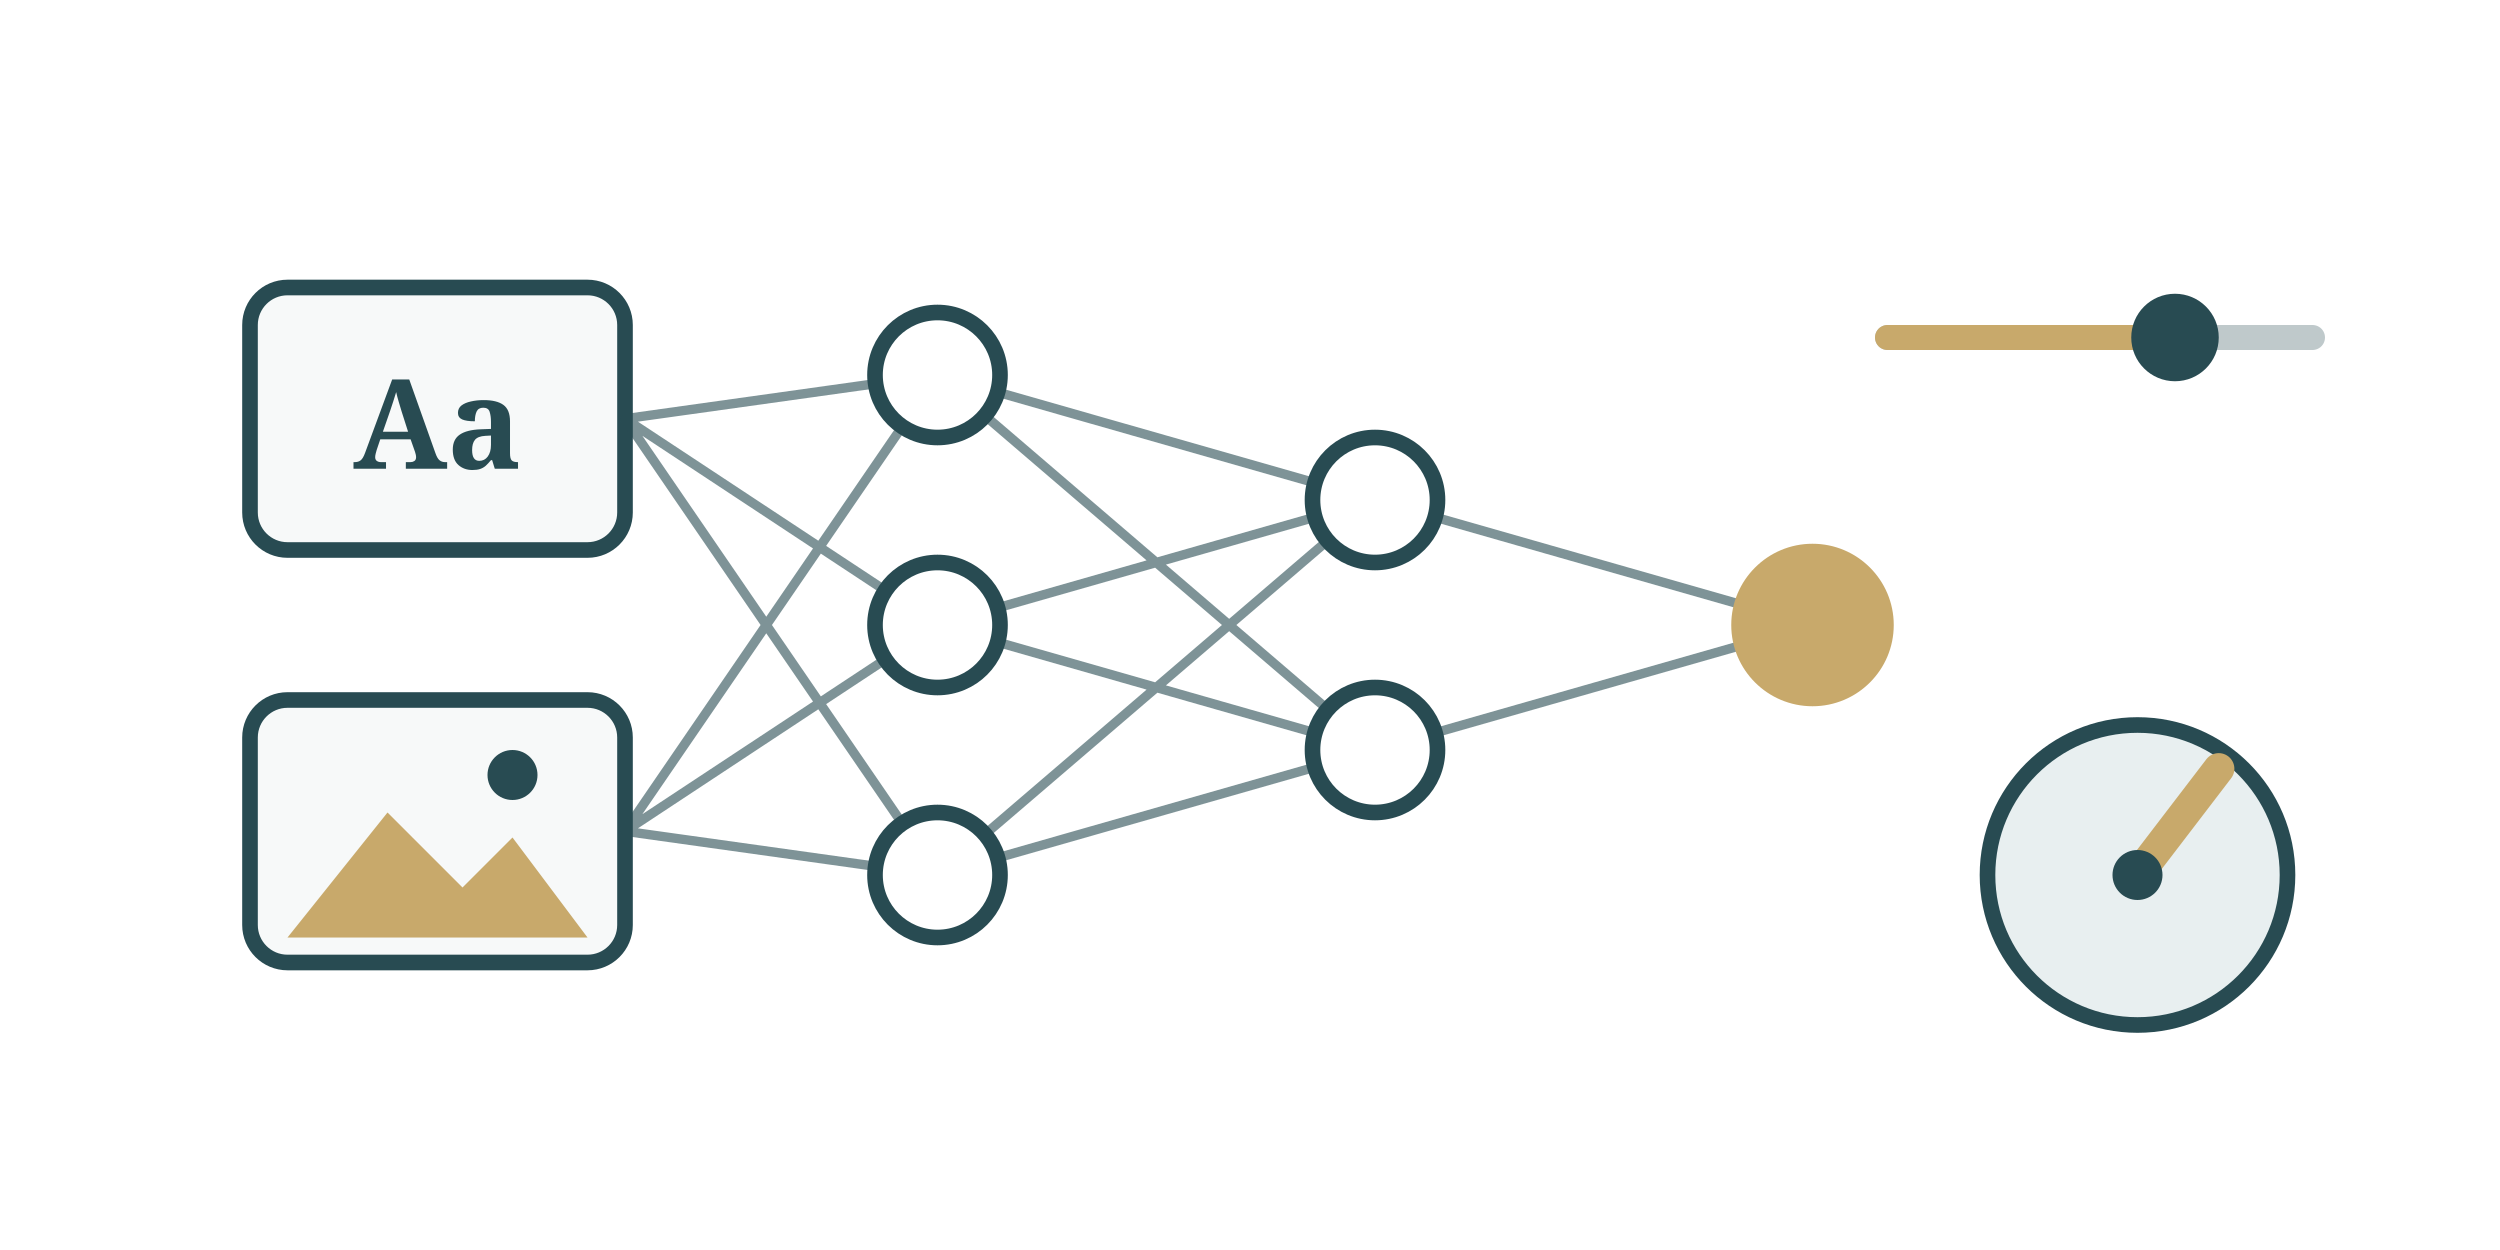
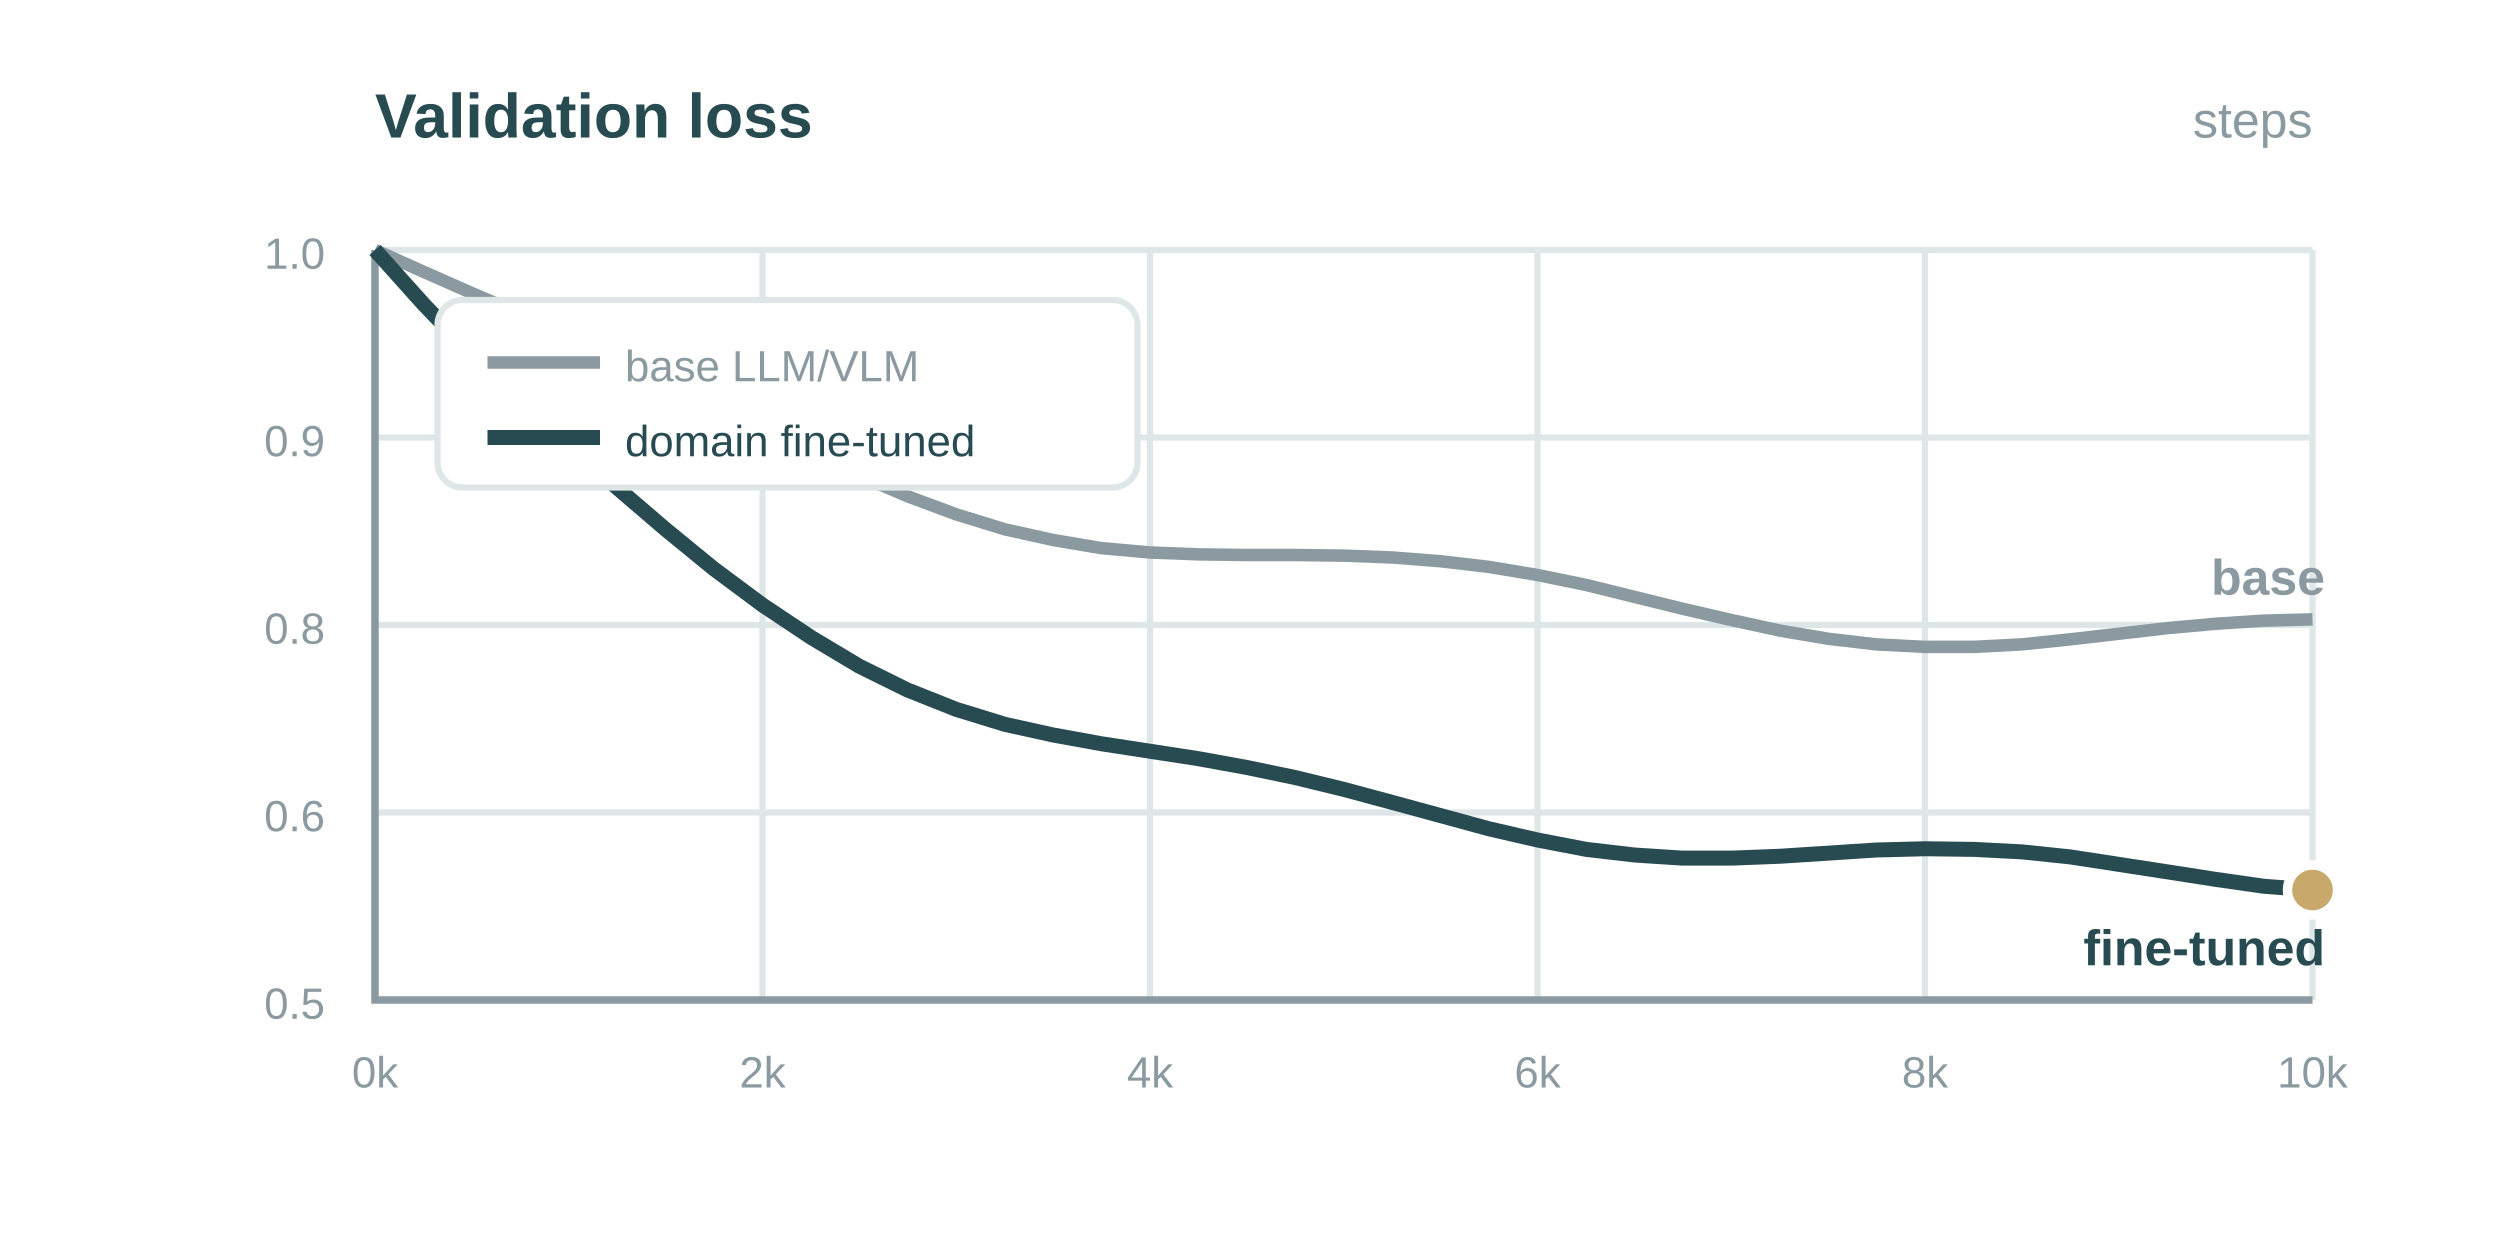
- <svg xmlns="http://www.w3.org/2000/svg" viewBox="0 0 400 200" font-family="Manrope, Arial, sans-serif" role="img" aria-label="Text and image data tuning a neural network">
+ <svg xmlns="http://www.w3.org/2000/svg" viewBox="0 0 400 200" font-family="Manrope, Arial, sans-serif" role="img" aria-label="Training loss curves: base model versus fine-tuned model">
  <rect width="400" height="200" fill="#ffffff" />
-   <g fill="none" stroke="#284b52" stroke-width="2.5" stroke-linecap="round" stroke-linejoin="round">
-     <rect x="40" y="46" width="60" height="42" rx="6" fill="#f7f9f9" />
-     <text x="70" y="75" font-family="Georgia, serif" font-size="20" font-weight="700" fill="#284b52" stroke="none" text-anchor="middle">Aa</text>
-     <rect x="40" y="112" width="60" height="42" rx="6" fill="#f7f9f9" />
-     <path d="M46 150 L62 130 L74 142 L82 134 L94 150 Z" fill="#c8a96b" stroke="none" />
-     <circle cx="82" cy="124" r="4" fill="#284b52" stroke="none" />
-     <path d="M100 67 L150 60 M100 67 L150 100 M100 67 L150 140 M100 133 L150 60 M100 133 L150 100 M100 133 L150 140 M150 60 L220 80 M150 60 L220 120 M150 100 L220 80 M150 100 L220 120 M150 140 L220 80 M150 140 L220 120 M220 80 L290 100 M220 120 L290 100" stroke-width="1.5" opacity="0.6" />
-     <circle cx="150" cy="60" r="10" fill="#ffffff" />
-     <circle cx="150" cy="100" r="10" fill="#ffffff" />
-     <circle cx="150" cy="140" r="10" fill="#ffffff" />
-     <circle cx="220" cy="80" r="10" fill="#ffffff" />
-     <circle cx="220" cy="120" r="10" fill="#ffffff" />
-     <circle cx="290" cy="100" r="13" fill="#c8a96b" stroke="none" />
-     <circle cx="342" cy="140" r="24" fill="#e8eff0" />
-     <path d="M342 140 L355 123" stroke="#c8a96b" stroke-width="5" />
-     <circle cx="342" cy="140" r="4" fill="#284b52" stroke="none" />
-     <path d="M302 54 H370" stroke-width="4" opacity="0.3" />
-     <path d="M302 54 H348" stroke="#c8a96b" stroke-width="4" />
-     <circle cx="348" cy="54" r="7" fill="#284b52" stroke="none" />
-   </g>
+   <text x="60" y="22" font-size="10" font-weight="700" fill="#284b52" text-anchor="start">Validation loss</text>
+   <text x="370" y="22" font-size="8" font-weight="500" fill="#8a9aa0" text-anchor="end">steps</text>
+   <path d="M60 130.0 H370" stroke="#dfe6e8" stroke-width="1" />
+   <path d="M60 100.0 H370" stroke="#dfe6e8" stroke-width="1" />
+   <path d="M60 70.0 H370" stroke="#dfe6e8" stroke-width="1" />
+   <path d="M60 40.0 H370" stroke="#dfe6e8" stroke-width="1" />
+   <path d="M122.0 160 V40" stroke="#dfe6e8" stroke-width="1" />
+   <path d="M184.0 160 V40" stroke="#dfe6e8" stroke-width="1" />
+   <path d="M246.0 160 V40" stroke="#dfe6e8" stroke-width="1" />
+   <path d="M308.0 160 V40" stroke="#dfe6e8" stroke-width="1" />
+   <path d="M370.0 160 V40" stroke="#dfe6e8" stroke-width="1" />
+   <path d="M60 40 V160 H370" fill="none" stroke="#8a9aa0" stroke-width="1.2" />
+   <text x="60.0" y="174" font-size="7" font-weight="500" fill="#8a9aa0" text-anchor="middle">0k</text>
+   <text x="122.0" y="174" font-size="7" font-weight="500" fill="#8a9aa0" text-anchor="middle">2k</text>
+   <text x="184.0" y="174" font-size="7" font-weight="500" fill="#8a9aa0" text-anchor="middle">4k</text>
+   <text x="246.0" y="174" font-size="7" font-weight="500" fill="#8a9aa0" text-anchor="middle">6k</text>
+   <text x="308.0" y="174" font-size="7" font-weight="500" fill="#8a9aa0" text-anchor="middle">8k</text>
+   <text x="370.0" y="174" font-size="7" font-weight="500" fill="#8a9aa0" text-anchor="middle">10k</text>
+   <text x="52" y="163.0" font-size="7" font-weight="500" fill="#8a9aa0" text-anchor="end">0.5</text>
+   <text x="52" y="133.0" font-size="7" font-weight="500" fill="#8a9aa0" text-anchor="end">0.6</text>
+   <text x="52" y="103.0" font-size="7" font-weight="500" fill="#8a9aa0" text-anchor="end">0.8</text>
+   <text x="52" y="73.0" font-size="7" font-weight="500" fill="#8a9aa0" text-anchor="end">0.9</text>
+   <text x="52" y="43.0" font-size="7" font-weight="500" fill="#8a9aa0" text-anchor="end">1.0</text>
+   <polyline points="60.0,40.0 67.8,43.5 75.5,46.9 83.2,50.2 91.0,53.6 98.8,57.1 106.5,60.8 114.2,64.7 122.0,68.6 129.8,72.4 137.5,76.1 145.2,79.4 153.0,82.3 160.8,84.7 168.5,86.4 176.2,87.7 184.0,88.4 191.8,88.7 199.5,88.8 207.2,88.8 215.0,88.9 222.8,89.2 230.5,89.8 238.2,90.7 246.0,92.0 253.8,93.6 261.5,95.5 269.2,97.4 277.0,99.2 284.8,100.9 292.5,102.2 300.2,103.1 308.0,103.5 315.8,103.5 323.5,103.1 331.2,102.3 339.0,101.4 346.8,100.5 354.5,99.8 362.2,99.3 370.0,99.1" fill="none" stroke="#8a9aa0" stroke-width="2" stroke-linejoin="round" />
+   <polyline points="60.0,40.0 67.8,48.7 75.5,56.7 83.2,64.1 91.0,71.2 98.8,78.1 106.5,84.7 114.2,91.0 122.0,96.8 129.8,102.0 137.5,106.6 145.2,110.4 153.0,113.5 160.8,115.9 168.5,117.6 176.2,119.0 184.0,120.2 191.8,121.4 199.5,122.8 207.2,124.4 215.0,126.3 222.8,128.4 230.5,130.5 238.2,132.6 246.0,134.4 253.8,135.9 261.5,136.8 269.2,137.3 277.0,137.3 284.8,137.0 292.5,136.5 300.2,136.0 308.0,135.8 315.8,135.9 323.5,136.3 331.2,137.1 339.0,138.3 346.8,139.5 354.5,140.7 362.2,141.8 370.0,142.4" fill="none" stroke="#284b52" stroke-width="2.4" stroke-linejoin="round" />
+   <circle cx="370" cy="142.4" r="4" fill="#c8a96b" stroke="#ffffff" stroke-width="1.5" />
+   <text x="372" y="95.148" font-size="8" font-weight="700" fill="#8a9aa0" text-anchor="end">base</text>
+   <text x="372" y="154.439" font-size="8" font-weight="700" fill="#284b52" text-anchor="end">fine-tuned</text>
+   <rect x="70" y="48" width="112" height="30" rx="4" fill="#ffffff" stroke="#dfe6e8" />
+   <path d="M78 58 H96" stroke="#8a9aa0" stroke-width="2" />
+   <text x="100" y="61" font-size="7" font-weight="500" fill="#8a9aa0" text-anchor="start">base LLM/VLM</text>
+   <path d="M78 70 H96" stroke="#284b52" stroke-width="2.4" />
+   <text x="100" y="73" font-size="7" font-weight="500" fill="#284b52" text-anchor="start">domain fine-tuned</text>
</svg>
